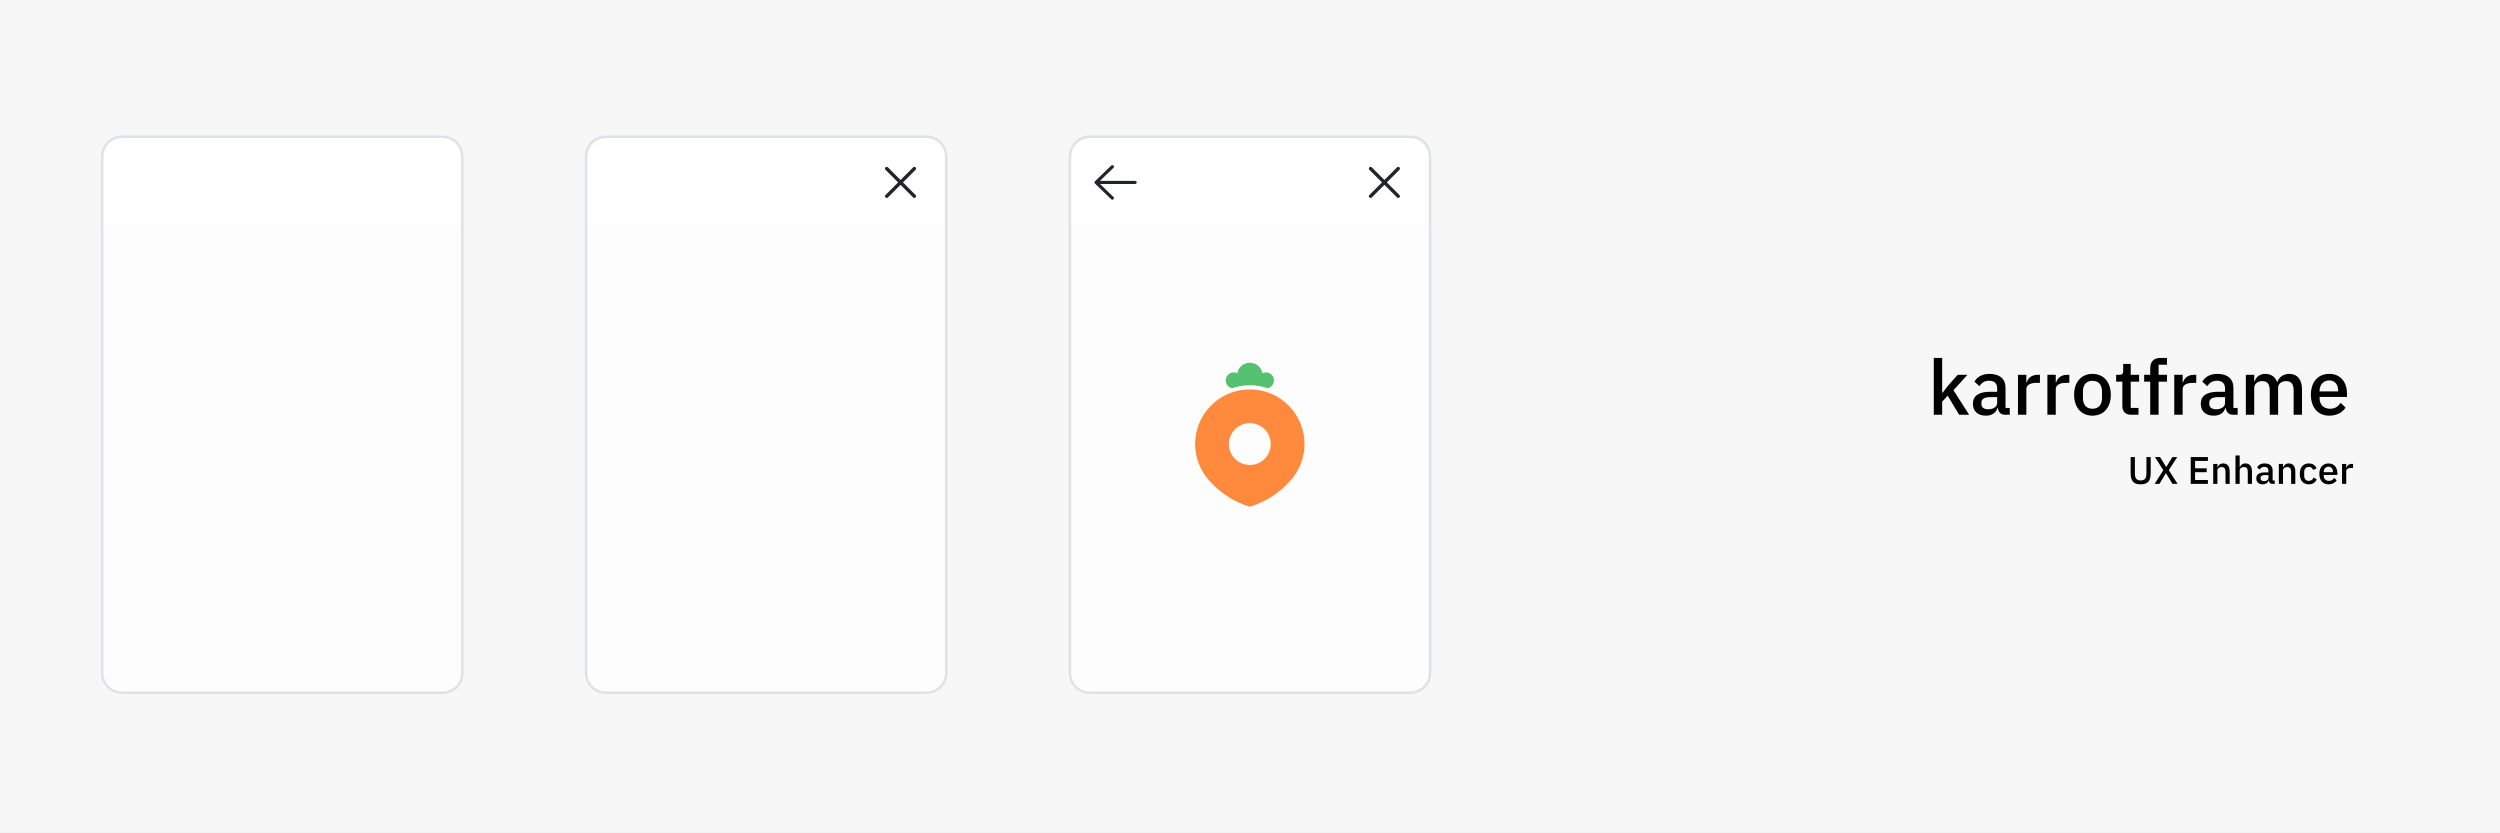
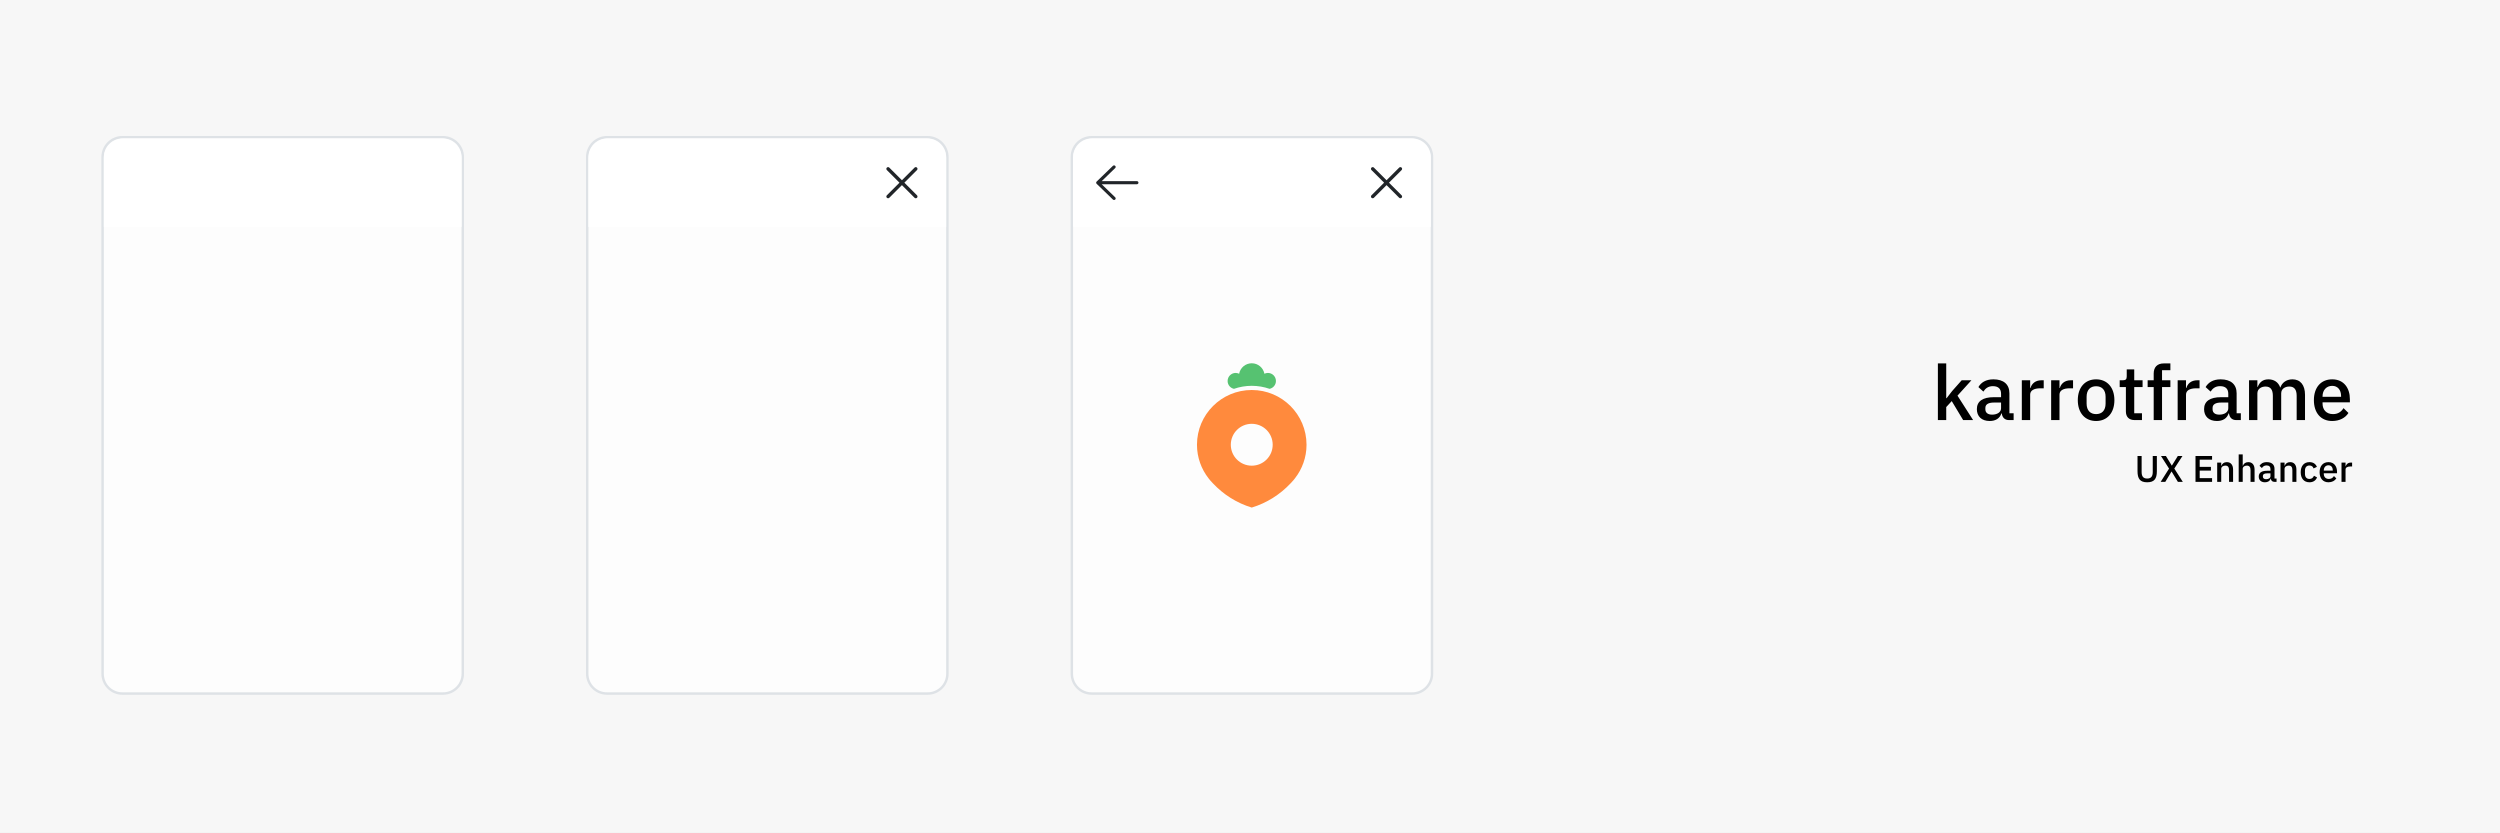
<svg xmlns="http://www.w3.org/2000/svg" width="1012px" height="337px" viewBox="0 0 1012 337" version="1.1">
-   <g id="Page-1" stroke="none" stroke-width="1" fill="none" fill-rule="evenodd">
-     <g id="cover" fill-rule="nonzero">
-       <rect id="Rectangle" fill="#F7F7F7" x="0" y="0" width="1012" height="336.931" />
-       <g id="Group-2" transform="translate(41.36853, 55.35932)">
-         <path d="M744.82,112.53 L744.82,107.245 L747.059,104.82 L751.691,112.53 L755.733,112.53 L749.391,102.612 L755.049,96.363 L751.101,96.363 L747.214,100.747 L744.976,103.638 L744.82,103.638 L744.82,89.523 L741.431,89.523 L741.431,112.53 L744.82,112.53 Z M762.48,112.903 C764.843,112.903 766.584,111.846 767.205,109.825 L767.361,109.825 C767.579,111.411 768.511,112.53 770.283,112.53 L772.18,112.53 L772.18,109.763 L770.47,109.763 L770.47,101.648 C770.47,98.042 768.138,95.99 763.972,95.99 C760.832,95.99 758.935,97.327 757.878,99.13 L759.899,100.964 C760.708,99.69 761.858,98.757 763.754,98.757 C766.024,98.757 767.081,99.907 767.081,101.866 L767.081,103.234 L764.159,103.234 C759.65,103.234 757.256,104.882 757.256,108.084 C757.256,111.007 759.153,112.903 762.48,112.903 Z M763.444,110.323 C761.765,110.323 760.708,109.576 760.708,108.146 L760.708,107.587 C760.708,106.188 761.858,105.41 764.221,105.41 L767.081,105.41 L767.081,107.742 C767.081,109.328 765.527,110.323 763.444,110.323 Z M778.896,112.53 L778.896,102.208 C778.896,100.529 780.388,99.627 783.062,99.627 L784.399,99.627 L784.399,96.363 L783.497,96.363 C780.916,96.363 779.517,97.824 779.051,99.472 L778.896,99.472 L778.896,96.363 L775.507,96.363 L775.507,112.53 L778.896,112.53 Z M790.803,112.53 L790.803,102.208 C790.803,100.529 792.296,99.627 794.969,99.627 L796.306,99.627 L796.306,96.363 L795.405,96.363 C792.824,96.363 791.425,97.824 790.959,99.472 L790.803,99.472 L790.803,96.363 L787.414,96.363 L787.414,112.53 L790.803,112.53 Z M805.665,112.903 C810.173,112.903 813.095,109.608 813.095,104.447 C813.095,99.285 810.173,95.99 805.665,95.99 C801.156,95.99 798.234,99.285 798.234,104.447 C798.234,109.608 801.156,112.903 805.665,112.903 Z M805.665,110.105 C803.364,110.105 801.809,108.675 801.809,105.815 L801.809,103.079 C801.809,100.218 803.364,98.788 805.665,98.788 C807.965,98.788 809.52,100.218 809.52,103.079 L809.52,105.815 C809.52,108.675 807.965,110.105 805.665,110.105 Z M824.288,112.53 L824.288,109.763 L821.148,109.763 L821.148,99.13 L824.537,99.13 L824.537,96.363 L821.148,96.363 L821.148,91.948 L818.101,91.948 L818.101,94.777 C818.101,95.897 817.728,96.363 816.608,96.363 L815.241,96.363 L815.241,99.13 L817.759,99.13 L817.759,109.017 C817.759,111.224 819.002,112.53 821.334,112.53 L824.288,112.53 Z M832.434,112.53 L832.434,99.13 L835.822,99.13 L835.822,96.363 L832.434,96.363 L832.434,92.29 L835.822,92.29 L835.822,89.523 L833.149,89.523 C830.444,89.523 829.045,91.078 829.045,93.689 L829.045,96.363 L826.589,96.363 L826.589,99.13 L829.045,99.13 L829.045,112.53 L832.434,112.53 Z M842.165,112.53 L842.165,102.208 C842.165,100.529 843.657,99.627 846.331,99.627 L847.668,99.627 L847.668,96.363 L846.766,96.363 C844.186,96.363 842.787,97.824 842.32,99.472 L842.165,99.472 L842.165,96.363 L838.776,96.363 L838.776,112.53 L842.165,112.53 Z M854.726,112.903 C857.088,112.903 858.83,111.846 859.451,109.825 L859.607,109.825 C859.824,111.411 860.757,112.53 862.529,112.53 L864.426,112.53 L864.426,109.763 L862.716,109.763 L862.716,101.648 C862.716,98.042 860.384,95.99 856.218,95.99 C853.078,95.99 851.181,97.327 850.124,99.13 L852.145,100.964 C852.953,99.69 854.104,98.757 856,98.757 C858.27,98.757 859.327,99.907 859.327,101.866 L859.327,103.234 L856.404,103.234 C851.896,103.234 849.502,104.882 849.502,108.084 C849.502,111.007 851.399,112.903 854.726,112.903 Z M855.689,110.323 C854.011,110.323 852.953,109.576 852.953,108.146 L852.953,107.587 C852.953,106.188 854.104,105.41 856.467,105.41 L859.327,105.41 L859.327,107.742 C859.327,109.328 857.772,110.323 855.689,110.323 Z M871.141,112.53 L871.141,101.679 C871.141,99.814 872.789,98.912 874.468,98.912 C876.458,98.912 877.422,100.156 877.422,102.674 L877.422,112.53 L880.811,112.53 L880.811,101.679 C880.811,99.814 882.396,98.912 884.106,98.912 C886.158,98.912 887.091,100.187 887.091,102.674 L887.091,112.53 L890.48,112.53 L890.48,102.27 C890.48,98.291 888.583,95.99 885.381,95.99 C882.769,95.99 881.09,97.482 880.5,99.285 L880.406,99.285 C879.629,97.047 877.795,95.99 875.619,95.99 C873.162,95.99 871.95,97.358 871.297,99.037 L871.141,99.037 L871.141,96.363 L867.753,96.363 L867.753,112.53 L871.141,112.53 Z M901.517,112.903 C904.533,112.903 906.896,111.597 908.108,109.639 L906.118,107.68 C905.186,109.172 903.849,110.105 901.859,110.105 C899.123,110.105 897.6,108.333 897.6,105.846 L897.6,105.317 L908.699,105.317 L908.699,104.042 C908.699,99.565 906.274,95.99 901.517,95.99 C896.916,95.99 894.086,99.285 894.086,104.447 C894.086,109.608 896.916,112.903 901.517,112.903 Z M905.124,103.079 L897.6,103.079 L897.6,102.861 C897.6,100.374 899.185,98.633 901.517,98.633 C903.756,98.633 905.124,100.28 905.124,102.768 L905.124,103.079 Z" id="karrotframe" fill="#000000" />
-         <path d="M825.174,140.698 C828.143,140.698 829.231,139.237 829.231,136.066 L829.231,129.661 L827.506,129.661 L827.506,136.346 C827.506,138.18 826.868,139.128 825.174,139.128 C823.48,139.128 822.842,138.18 822.842,136.346 L822.842,129.661 L821.117,129.661 L821.117,136.066 C821.117,139.237 822.205,140.698 825.174,140.698 Z M832.776,140.512 L835.372,136.19 L835.418,136.19 L838.045,140.512 L840.113,140.512 L836.553,134.946 L839.973,129.661 L838.03,129.661 L835.527,133.703 L835.496,133.703 L833.024,129.661 L830.957,129.661 L834.346,134.962 L830.832,140.512 L832.776,140.512 Z M852.394,140.512 L852.394,138.957 L847.202,138.957 L847.202,135.786 L851.912,135.786 L851.912,134.231 L847.202,134.231 L847.202,131.216 L852.394,131.216 L852.394,129.661 L845.445,129.661 L845.445,140.512 L852.394,140.512 Z M856.233,140.512 L856.233,135.102 C856.233,134.154 857.104,133.703 857.99,133.703 C859.032,133.703 859.514,134.34 859.514,135.599 L859.514,140.512 L861.208,140.512 L861.208,135.382 C861.208,133.392 860.229,132.242 858.581,132.242 C857.337,132.242 856.653,132.894 856.311,133.765 L856.233,133.765 L856.233,132.428 L854.539,132.428 L854.539,140.512 L856.233,140.512 Z M865.25,140.512 L865.25,135.086 C865.25,134.154 866.12,133.703 867.006,133.703 C868.048,133.703 868.53,134.34 868.53,135.584 L868.53,140.512 L870.224,140.512 L870.224,135.382 C870.224,133.392 869.245,132.242 867.597,132.242 C866.353,132.242 865.67,132.894 865.328,133.765 L865.25,133.765 L865.25,129.008 L863.555,129.008 L863.555,140.512 L865.25,140.512 Z M874.593,140.698 C875.774,140.698 876.644,140.17 876.955,139.159 L877.033,139.159 C877.142,139.952 877.608,140.512 878.494,140.512 L879.443,140.512 L879.443,139.128 L878.588,139.128 L878.588,135.071 C878.588,133.268 877.422,132.242 875.339,132.242 C873.769,132.242 872.82,132.91 872.292,133.812 L873.302,134.729 C873.706,134.091 874.282,133.625 875.23,133.625 C876.365,133.625 876.893,134.2 876.893,135.18 L876.893,135.864 L875.432,135.864 C873.178,135.864 871.981,136.688 871.981,138.289 C871.981,139.75 872.929,140.698 874.593,140.698 Z M875.074,139.408 C874.235,139.408 873.706,139.035 873.706,138.32 L873.706,138.04 C873.706,137.34 874.282,136.952 875.463,136.952 L876.893,136.952 L876.893,138.118 C876.893,138.91 876.116,139.408 875.074,139.408 Z M882.8,140.512 L882.8,135.102 C882.8,134.154 883.671,133.703 884.557,133.703 C885.599,133.703 886.081,134.34 886.081,135.599 L886.081,140.512 L887.775,140.512 L887.775,135.382 C887.775,133.392 886.796,132.242 885.148,132.242 C883.904,132.242 883.22,132.894 882.878,133.765 L882.8,133.765 L882.8,132.428 L881.106,132.428 L881.106,140.512 L882.8,140.512 Z M893.247,140.698 C894.801,140.698 895.905,139.968 896.434,138.646 L895.143,137.962 C894.801,138.771 894.226,139.299 893.247,139.299 C892.003,139.299 891.366,138.444 891.366,137.201 L891.366,135.755 C891.366,134.511 892.003,133.656 893.247,133.656 C894.164,133.656 894.739,134.138 894.972,134.884 L896.371,134.231 C895.89,133.034 894.864,132.242 893.247,132.242 C890.915,132.242 889.578,133.889 889.578,136.47 C889.578,139.05 890.915,140.698 893.247,140.698 Z M901.222,140.698 C902.73,140.698 903.911,140.045 904.517,139.066 L903.522,138.087 C903.056,138.833 902.388,139.299 901.393,139.299 C900.025,139.299 899.263,138.413 899.263,137.169 L899.263,136.905 L904.813,136.905 L904.813,136.268 C904.813,134.029 903.6,132.242 901.222,132.242 C898.921,132.242 897.506,133.889 897.506,136.47 C897.506,139.05 898.921,140.698 901.222,140.698 Z M903.025,135.786 L899.263,135.786 L899.263,135.677 C899.263,134.433 900.056,133.563 901.222,133.563 C902.341,133.563 903.025,134.387 903.025,135.63 L903.025,135.786 Z M908.388,140.512 L908.388,135.351 C908.388,134.511 909.134,134.06 910.471,134.06 L911.14,134.06 L911.14,132.428 L910.689,132.428 C909.398,132.428 908.699,133.159 908.466,133.983 L908.388,133.983 L908.388,132.428 L906.694,132.428 L906.694,140.512 L908.388,140.512 Z" id="UXEnhancer" fill="#000000" />
-         <g id="Group" transform="translate(391.7419, 0)">
-           <rect id="Rectangle" stroke="#DEE2E6" fill-opacity="0.8" fill="#FFFFFF" x="0" y="0" width="145.779" height="225.06" rx="8" />
-           <path d="M10.265,0.604 L135.514,0.604 C140.85,0.604 145.175,4.929 145.175,10.265 L145.175,36.358 L145.175,36.358 L0.604,36.358 L0.604,10.265 C0.604,4.929 4.929,0.604 10.265,0.604 Z" id="Rectangle" fill="#FFFFFF" />
-           <g id="ic_backward_outline_s" transform="translate(9.931007, 11.48554)" fill="#212529">
-             <path d="M7.7,12.905 C7.956,13.153 7.956,13.556 7.7,13.805 C7.443,14.053 7.026,14.053 6.77,13.805 L0.193,7.445 C-0.064,7.197 -0.064,6.794 0.193,6.546 L6.77,0.186 C7.026,-0.062 7.443,-0.062 7.7,0.186 C7.956,0.435 7.956,0.837 7.7,1.086 L2.245,6.359 L16.442,6.359 C16.805,6.359 17.1,6.644 17.1,6.995 C17.1,7.347 16.805,7.631 16.442,7.631 L2.245,7.631 L7.7,12.905 Z" id="Path" />
-           </g>
-           <g id="ic_window_close_outline_s" transform="translate(121.0023, 12.18507)" fill="#212529">
-             <path d="M1.194,0.205 C0.921,-0.068 0.478,-0.068 0.205,0.205 C-0.068,0.478 -0.068,0.921 0.205,1.194 L5.307,6.296 L0.205,11.397 C-0.068,11.671 -0.068,12.114 0.205,12.387 C0.478,12.66 0.921,12.66 1.194,12.387 L6.296,7.285 L11.397,12.387 C11.671,12.66 12.114,12.66 12.387,12.387 C12.66,12.114 12.66,11.671 12.387,11.397 L7.285,6.296 L12.387,1.194 C12.66,0.921 12.66,0.478 12.387,0.205 C12.114,-0.068 11.671,-0.068 11.397,0.205 L6.296,5.307 L1.194,0.205 Z" id="Path" />
+   <g id="GitHub-Cover---Main-Copy" stroke="none" stroke-width="1" fill="none" fill-rule="evenodd">
+     <rect fill="#F7F7F7" x="0" y="0" width="1012" height="337" />
+     <g id="Group-2" transform="translate(42.03692, 56.04923)">
+       <path d="M745.797,114 L745.797,108.73 L748.029,106.312 L752.648,114 L756.678,114 L750.354,104.111 L755.996,97.88 L752.059,97.88 L748.184,102.251 L745.952,105.134 L745.797,105.134 L745.797,91.06 L742.418,91.06 L742.418,114 L745.797,114 Z M763.405,114.372 C765.761,114.372 767.497,113.318 768.117,111.303 L768.272,111.303 C768.489,112.884 769.419,114 771.186,114 L773.077,114 L773.077,111.241 L771.372,111.241 L771.372,103.15 C771.372,99.554 769.047,97.508 764.893,97.508 C761.762,97.508 759.871,98.841 758.817,100.639 L760.832,102.468 C761.638,101.197 762.785,100.267 764.676,100.267 C766.939,100.267 767.993,101.414 767.993,103.367 L767.993,104.731 L765.079,104.731 C760.584,104.731 758.197,106.374 758.197,109.567 C758.197,112.481 760.088,114.372 763.405,114.372 Z M764.366,111.799 C762.692,111.799 761.638,111.055 761.638,109.629 L761.638,109.071 C761.638,107.676 762.785,106.901 765.141,106.901 L767.993,106.901 L767.993,109.226 C767.993,110.807 766.443,111.799 764.366,111.799 Z M779.773,114 L779.773,103.708 C779.773,102.034 781.261,101.135 783.927,101.135 L785.26,101.135 L785.26,97.88 L784.361,97.88 C781.788,97.88 780.393,99.337 779.928,100.98 L779.773,100.98 L779.773,97.88 L776.394,97.88 L776.394,114 L779.773,114 Z M791.646,114 L791.646,103.708 C791.646,102.034 793.134,101.135 795.8,101.135 L797.133,101.135 L797.133,97.88 L796.234,97.88 C793.661,97.88 792.266,99.337 791.801,100.98 L791.646,100.98 L791.646,97.88 L788.267,97.88 L788.267,114 L791.646,114 Z M806.464,114.372 C810.959,114.372 813.873,111.086 813.873,105.94 C813.873,100.794 810.959,97.508 806.464,97.508 C801.969,97.508 799.055,100.794 799.055,105.94 C799.055,111.086 801.969,114.372 806.464,114.372 Z M806.464,111.582 C804.17,111.582 802.62,110.156 802.62,107.304 L802.62,104.576 C802.62,101.724 804.17,100.298 806.464,100.298 C808.758,100.298 810.308,101.724 810.308,104.576 L810.308,107.304 C810.308,110.156 808.758,111.582 806.464,111.582 Z M825.033,114 L825.033,111.241 L821.902,111.241 L821.902,100.639 L825.281,100.639 L825.281,97.88 L821.902,97.88 L821.902,93.478 L818.864,93.478 L818.864,96.299 C818.864,97.415 818.492,97.88 817.376,97.88 L816.012,97.88 L816.012,100.639 L818.523,100.639 L818.523,110.497 C818.523,112.698 819.763,114 822.088,114 L825.033,114 Z M833.155,114 L833.155,100.639 L836.534,100.639 L836.534,97.88 L833.155,97.88 L833.155,93.819 L836.534,93.819 L836.534,91.06 L833.868,91.06 C831.171,91.06 829.776,92.61 829.776,95.214 L829.776,97.88 L827.327,97.88 L827.327,100.639 L829.776,100.639 L829.776,114 L833.155,114 Z M842.858,114 L842.858,103.708 C842.858,102.034 844.346,101.135 847.012,101.135 L848.345,101.135 L848.345,97.88 L847.446,97.88 C844.873,97.88 843.478,99.337 843.013,100.98 L842.858,100.98 L842.858,97.88 L839.479,97.88 L839.479,114 L842.858,114 Z M855.382,114.372 C857.738,114.372 859.474,113.318 860.094,111.303 L860.249,111.303 C860.466,112.884 861.396,114 863.163,114 L865.054,114 L865.054,111.241 L863.349,111.241 L863.349,103.15 C863.349,99.554 861.024,97.508 856.87,97.508 C853.739,97.508 851.848,98.841 850.794,100.639 L852.809,102.468 C853.615,101.197 854.762,100.267 856.653,100.267 C858.916,100.267 859.97,101.414 859.97,103.367 L859.97,104.731 L857.056,104.731 C852.561,104.731 850.174,106.374 850.174,109.567 C850.174,112.481 852.065,114.372 855.382,114.372 Z M856.343,111.799 C854.669,111.799 853.615,111.055 853.615,109.629 L853.615,109.071 C853.615,107.676 854.762,106.901 857.118,106.901 L859.97,106.901 L859.97,109.226 C859.97,110.807 858.42,111.799 856.343,111.799 Z M871.75,114 L871.75,103.181 C871.75,101.321 873.393,100.422 875.067,100.422 C877.051,100.422 878.012,101.662 878.012,104.173 L878.012,114 L881.391,114 L881.391,103.181 C881.391,101.321 882.972,100.422 884.677,100.422 C886.723,100.422 887.653,101.693 887.653,104.173 L887.653,114 L891.032,114 L891.032,103.77 C891.032,99.802 889.141,97.508 885.948,97.508 C883.344,97.508 881.67,98.996 881.081,100.794 L880.988,100.794 C880.213,98.562 878.384,97.508 876.214,97.508 C873.765,97.508 872.556,98.872 871.905,100.546 L871.75,100.546 L871.75,97.88 L868.371,97.88 L868.371,114 L871.75,114 Z M902.037,114.372 C905.044,114.372 907.4,113.07 908.609,111.117 L906.625,109.164 C905.695,110.652 904.362,111.582 902.378,111.582 C899.65,111.582 898.131,109.815 898.131,107.335 L898.131,106.808 L909.198,106.808 L909.198,105.537 C909.198,101.073 906.78,97.508 902.037,97.508 C897.449,97.508 894.628,100.794 894.628,105.94 C894.628,111.086 897.449,114.372 902.037,114.372 Z M905.633,104.576 L898.131,104.576 L898.131,104.359 C898.131,101.879 899.712,100.143 902.037,100.143 C904.269,100.143 905.633,101.786 905.633,104.266 L905.633,104.576 Z" id="karrotframe" fill="#000000" fill-rule="nonzero" />
+       <path d="M827.145,139.18 C830.01,139.18 831.06,137.77 831.06,134.71 L831.06,128.53 L829.395,128.53 L829.395,134.98 C829.395,136.75 828.78,137.665 827.145,137.665 C825.51,137.665 824.895,136.75 824.895,134.98 L824.895,128.53 L823.23,128.53 L823.23,134.71 C823.23,137.77 824.28,139.18 827.145,139.18 Z M834.48,139 L836.985,134.83 L837.03,134.83 L839.565,139 L841.56,139 L838.125,133.63 L841.425,128.53 L839.55,128.53 L837.135,132.43 L837.105,132.43 L834.72,128.53 L832.725,128.53 L835.995,133.645 L832.605,139 L834.48,139 Z M853.41,139 L853.41,137.5 L848.4,137.5 L848.4,134.44 L852.945,134.44 L852.945,132.94 L848.4,132.94 L848.4,130.03 L853.41,130.03 L853.41,128.53 L846.705,128.53 L846.705,139 L853.41,139 Z M857.115,139 L857.115,133.78 C857.115,132.865 857.955,132.43 858.81,132.43 C859.815,132.43 860.28,133.045 860.28,134.26 L860.28,139 L861.915,139 L861.915,134.05 C861.915,132.13 860.97,131.02 859.38,131.02 C858.18,131.02 857.52,131.65 857.19,132.49 L857.115,132.49 L857.115,131.2 L855.48,131.2 L855.48,139 L857.115,139 Z M865.815,139 L865.815,133.765 C865.815,132.865 866.655,132.43 867.51,132.43 C868.515,132.43 868.98,133.045 868.98,134.245 L868.98,139 L870.615,139 L870.615,134.05 C870.615,132.13 869.67,131.02 868.08,131.02 C866.88,131.02 866.22,131.65 865.89,132.49 L865.815,132.49 L865.815,127.9 L864.18,127.9 L864.18,139 L865.815,139 Z M874.83,139.18 C875.97,139.18 876.81,138.67 877.11,137.695 L877.185,137.695 C877.29,138.46 877.74,139 878.595,139 L879.51,139 L879.51,137.665 L878.685,137.665 L878.685,133.75 C878.685,132.01 877.56,131.02 875.55,131.02 C874.035,131.02 873.12,131.665 872.61,132.535 L873.585,133.42 C873.975,132.805 874.53,132.355 875.445,132.355 C876.54,132.355 877.05,132.91 877.05,133.855 L877.05,134.515 L875.64,134.515 C873.465,134.515 872.31,135.31 872.31,136.855 C872.31,138.265 873.225,139.18 874.83,139.18 Z M875.295,137.935 C874.485,137.935 873.975,137.575 873.975,136.885 L873.975,136.615 C873.975,135.94 874.53,135.565 875.67,135.565 L877.05,135.565 L877.05,136.69 C877.05,137.455 876.3,137.935 875.295,137.935 Z M882.75,139 L882.75,133.78 C882.75,132.865 883.59,132.43 884.445,132.43 C885.45,132.43 885.915,133.045 885.915,134.26 L885.915,139 L887.55,139 L887.55,134.05 C887.55,132.13 886.605,131.02 885.015,131.02 C883.815,131.02 883.155,131.65 882.825,132.49 L882.75,132.49 L882.75,131.2 L881.115,131.2 L881.115,139 L882.75,139 Z M892.83,139.18 C894.33,139.18 895.395,138.475 895.905,137.2 L894.66,136.54 C894.33,137.32 893.775,137.83 892.83,137.83 C891.63,137.83 891.015,137.005 891.015,135.805 L891.015,134.41 C891.015,133.21 891.63,132.385 892.83,132.385 C893.715,132.385 894.27,132.85 894.495,133.57 L895.845,132.94 C895.38,131.785 894.39,131.02 892.83,131.02 C890.58,131.02 889.29,132.61 889.29,135.1 C889.29,137.59 890.58,139.18 892.83,139.18 Z M900.525,139.18 C901.98,139.18 903.12,138.55 903.705,137.605 L902.745,136.66 C902.295,137.38 901.65,137.83 900.69,137.83 C899.37,137.83 898.635,136.975 898.635,135.775 L898.635,135.52 L903.99,135.52 L903.99,134.905 C903.99,132.745 902.82,131.02 900.525,131.02 C898.305,131.02 896.94,132.61 896.94,135.1 C896.94,137.59 898.305,139.18 900.525,139.18 Z M902.265,134.44 L898.635,134.44 L898.635,134.335 C898.635,133.135 899.4,132.295 900.525,132.295 C901.605,132.295 902.265,133.09 902.265,134.29 L902.265,134.44 Z M907.44,139 L907.44,134.02 C907.44,133.21 908.16,132.775 909.45,132.775 L910.095,132.775 L910.095,131.2 L909.66,131.2 C908.415,131.2 907.74,131.905 907.515,132.7 L907.44,132.7 L907.44,131.2 L905.805,131.2 L905.805,139 L907.44,139 Z" id="UXEnhancer" fill="#000000" fill-rule="nonzero" />
+       <g id="Screen-3" transform="translate(392.3446, 0)">
+         <g id="ic_window_close_outline_s" transform="translate(119.8831, 10.89846)" />
+         <rect id="Rectangle" stroke="#DEE2E6" fill-opacity="0.7" fill="#FFFFFF" x="-0.5" y="-0.5" width="145.794" height="225.197" rx="8" />
+         <path d="M8,0 L136.794,0 C141.212,-8.11624501e-16 144.794,3.582 144.794,8 L144.794,35.809 L144.794,35.809 L0,35.809 L0,8 C-5.41083001e-16,3.582 3.582,8.11624501e-16 8,0 Z" id="Rectangle" fill="#FFFFFF" />
+         <g id="ic_backward_outline_s" transform="translate(9.341538, 10.89846)" fill="#212529" fill-rule="nonzero">
+           <path d="M7.711,12.925 C7.969,13.174 7.969,13.577 7.711,13.826 C7.454,14.074 7.037,14.074 6.78,13.826 L0.193,7.457 C-0.064,7.208 -0.064,6.805 0.193,6.556 L6.78,0.187 C7.037,-0.062 7.454,-0.062 7.711,0.187 C7.969,0.435 7.969,0.839 7.711,1.087 L2.249,6.369 L16.467,6.369 C16.831,6.369 17.126,6.654 17.126,7.006 C17.126,7.358 16.831,7.643 16.467,7.643 L2.249,7.643 L7.711,12.925 Z" id="Path" />
+         </g>
+         <path d="M121.78,11.804 C121.506,11.531 121.063,11.531 120.789,11.804 C120.515,12.078 120.515,12.521 120.789,12.795 L125.898,17.905 L120.789,23.014 C120.515,23.288 120.515,23.731 120.789,24.005 C121.063,24.279 121.506,24.279 121.78,24.005 L126.889,18.895 L131.999,24.005 C132.272,24.279 132.716,24.279 132.99,24.005 C133.263,23.731 133.263,23.288 132.99,23.014 L127.88,17.905 L132.99,12.795 C133.263,12.521 133.263,12.078 132.99,11.804 C132.716,11.531 132.272,11.531 131.999,11.804 L126.889,16.914 L121.78,11.804 Z" id="Path" fill="#212529" fill-rule="nonzero" />
+         <g id="Group" transform="translate(49.82154, 90.30154)" fill-rule="nonzero">
+           <g id="Group">
+             <path d="M22.505,11.522 C10.254,11.522 0.331,21.439 0.331,33.683 C0.331,38.817 2.097,43.53 5.027,47.29 C5.258,47.571 5.478,47.862 5.719,48.143 C6.07,48.544 6.421,48.955 6.803,49.326 C6.813,49.336 6.823,49.346 6.833,49.356 C11.067,53.848 16.435,57.278 22.505,59.113 C28.575,57.268 33.943,53.848 38.177,49.356 C38.188,49.346 38.198,49.336 38.208,49.326 C38.589,48.945 38.94,48.544 39.291,48.143 C39.532,47.862 39.753,47.581 39.984,47.29 C42.913,43.53 44.679,38.817 44.679,33.683 C44.679,21.439 34.756,11.522 22.505,11.522 Z M22.505,42.156 C17.82,42.156 14.027,38.366 14.027,33.683 C14.027,29 17.82,25.209 22.505,25.209 C27.191,25.209 30.983,29 30.983,33.683 C30.983,38.366 27.191,42.156 22.505,42.156 Z" id="Shape" fill="#FF8A3D" />
+             <path d="M29.729,11.05 C31.194,10.73 32.298,9.426 32.298,7.872 C32.298,6.077 30.833,4.613 29.037,4.613 C28.535,4.613 28.064,4.733 27.632,4.944 C27.171,2.527 25.064,0.702 22.515,0.702 C19.967,0.702 17.85,2.527 17.398,4.944 C16.977,4.743 16.495,4.613 15.993,4.613 C14.197,4.613 12.733,6.077 12.733,7.872 C12.733,9.436 13.826,10.73 15.301,11.05 C17.569,10.268 19.987,9.827 22.515,9.827 C25.044,9.827 27.462,10.268 29.729,11.05 Z" id="Path" fill="#56C271" />
          </g>
        </g>
-         <g id="Group" transform="translate(195.871, 0)">
-           <rect id="Rectangle" stroke="#DEE2E6" fill-opacity="0.8" fill="#FFFFFF" x="0" y="0" width="145.779" height="225.06" rx="8" />
-           <path d="M10.265,0.604 L135.514,0.604 C140.85,0.604 145.175,4.929 145.175,10.265 L145.175,36.358 L145.175,36.358 L0.604,36.358 L0.604,10.265 C0.604,4.929 4.929,0.604 10.265,0.604 Z" id="Rectangle" fill="#FFFFFF" />
-           <g id="ic_window_close_outline_s" transform="translate(121.0023, 12.18507)" fill="#212529">
-             <path d="M1.194,0.205 C0.921,-0.068 0.478,-0.068 0.205,0.205 C-0.068,0.478 -0.068,0.921 0.205,1.194 L5.307,6.296 L0.205,11.397 C-0.068,11.671 -0.068,12.114 0.205,12.387 C0.478,12.66 0.921,12.66 1.194,12.387 L6.296,7.285 L11.397,12.387 C11.671,12.66 12.114,12.66 12.387,12.387 C12.66,12.114 12.66,11.671 12.387,11.397 L7.285,6.296 L12.387,1.194 C12.66,0.921 12.66,0.478 12.387,0.205 C12.114,-0.068 11.671,-0.068 11.397,0.205 L6.296,5.307 L1.194,0.205 Z" id="Path" />
-           </g>
+       </g>
+       <g id="Screen-2" transform="translate(196.1723, 0)">
+         <rect id="Rectangle" stroke="#DEE2E6" fill-opacity="0.7" fill="#FFFFFF" x="-0.5" y="-0.5" width="145.794" height="225.197" rx="8" />
+         <path d="M8,0 L136.794,0 C141.212,-8.11624501e-16 144.794,3.582 144.794,8 L144.794,35.809 L144.794,35.809 L0,35.809 L0,8 C-5.41083001e-16,3.582 3.582,8.11624501e-16 8,0 Z" id="Rectangle" fill="#FFFFFF" />
+         <g id="ic_window_close_outline_s" transform="translate(119.8831, 10.89846)" fill="#212529" fill-rule="nonzero">
+           <path d="M1.897,0.906 C1.623,0.632 1.179,0.632 0.906,0.906 C0.632,1.179 0.632,1.623 0.906,1.897 L6.015,7.006 L0.906,12.116 C0.632,12.389 0.632,12.833 0.906,13.107 C1.179,13.38 1.623,13.38 1.897,13.107 L7.006,7.997 L12.116,13.107 C12.389,13.38 12.833,13.38 13.107,13.107 C13.38,12.833 13.38,12.389 13.107,12.116 L7.997,7.006 L13.107,1.897 C13.38,1.623 13.38,1.179 13.107,0.906 C12.833,0.632 12.389,0.632 12.116,0.906 L7.006,6.015 L1.897,0.906 Z" id="Path" />
        </g>
-         <g id="Group-Copy" transform="translate(-0, 0)" fill="#FFFFFF">
-           <rect id="Rectangle" stroke="#DEE2E6" fill-opacity="0.8" x="0" y="0" width="145.779" height="225.06" rx="8" />
-           <path d="M10.265,0.604 L135.514,0.604 C140.85,0.604 145.175,4.929 145.175,10.265 L145.175,36.358 L145.175,36.358 L0.604,36.358 L0.604,10.265 C0.604,4.929 4.929,0.604 10.265,0.604 Z" id="Rectangle" />
-         </g>
-         <g id="Group" transform="translate(442.4214, 91.4675)">
-           <path d="M22.14,10.803 C9.908,10.803 -6.03335997e-16,20.705 -6.03335997e-16,32.93 C-6.03335997e-16,38.057 1.763,42.762 4.688,46.517 C4.919,46.797 5.139,47.088 5.38,47.368 C5.73,47.768 6.081,48.179 6.462,48.549 C6.472,48.559 6.482,48.569 6.492,48.579 C10.719,53.065 16.079,56.489 22.14,58.321 C28.201,56.479 33.561,53.065 37.788,48.579 C37.798,48.569 37.808,48.559 37.818,48.549 C38.199,48.169 38.55,47.768 38.9,47.368 C39.141,47.088 39.361,46.807 39.591,46.517 C42.517,42.762 44.28,38.057 44.28,32.93 C44.28,20.705 34.372,10.803 22.14,10.803 Z M22.14,41.391 C17.462,41.391 13.675,37.606 13.675,32.93 C13.675,28.255 17.462,24.47 22.14,24.47 C26.818,24.47 30.605,28.255 30.605,32.93 C30.605,37.606 26.818,41.391 22.14,41.391 Z" id="Shape" fill="#FF8A3D" />
-           <path d="M29.353,10.333 C30.816,10.012 31.918,8.711 31.918,7.159 C31.918,5.367 30.455,3.905 28.662,3.905 C28.161,3.905 27.69,4.025 27.259,4.235 C26.798,1.822 24.695,9.38522662e-16 22.15,9.38522662e-16 C19.605,9.38522662e-16 17.492,1.822 17.041,4.235 C16.62,4.035 16.139,3.905 15.638,3.905 C13.845,3.905 12.382,5.367 12.382,7.159 C12.382,8.721 13.474,10.012 14.947,10.333 C17.211,9.552 19.625,9.111 22.15,9.111 C24.675,9.111 27.089,9.552 29.353,10.333 Z" id="Path" fill="#56C271" />
-         </g>
+       </g>
+       <g id="Screen-1" fill="#FFFFFF">
+         <rect id="Rectangle" stroke="#DEE2E6" fill-opacity="0.7" x="-0.5" y="-0.5" width="145.794" height="225.197" rx="8" />
+         <path d="M8,0 L136.794,0 C141.212,-1.69980292e-15 144.794,3.582 144.794,8 L144.794,35.809 L144.794,35.809 L0,35.809 L0,8 C-1.42926142e-15,3.582 3.582,-7.65539184e-17 8,0 Z" id="Rectangle" />
      </g>
    </g>
  </g>
</svg>
